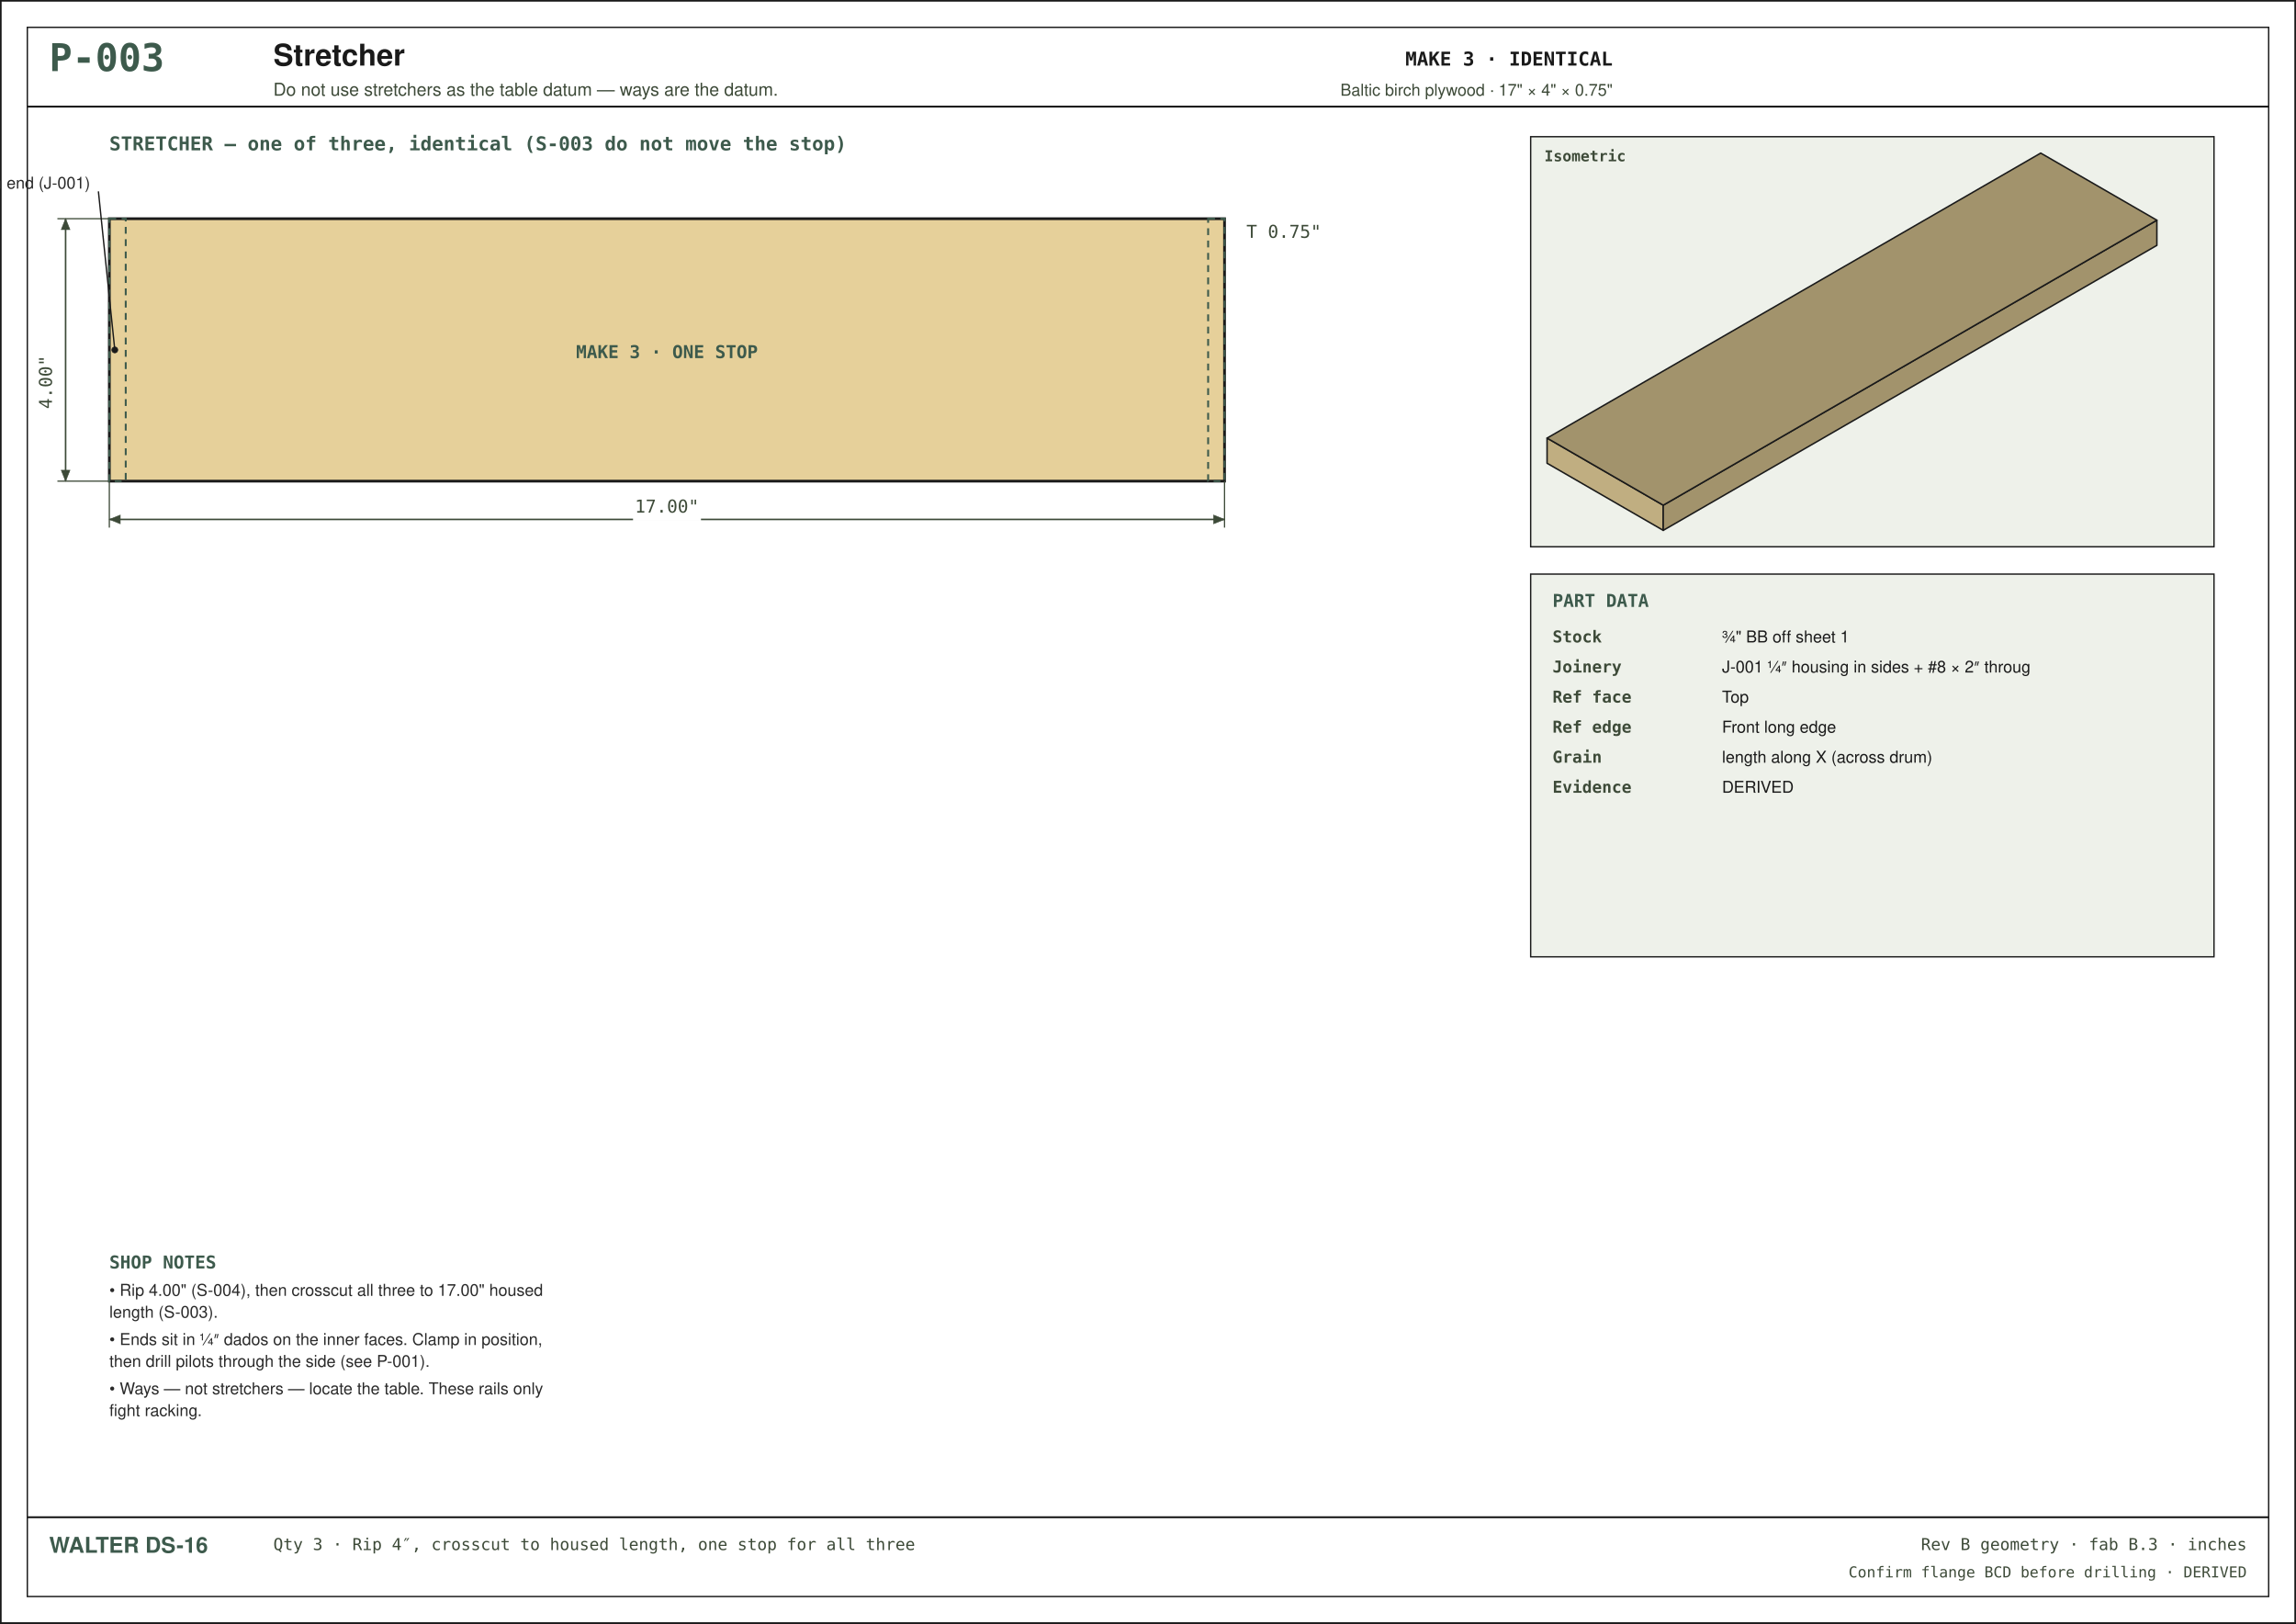
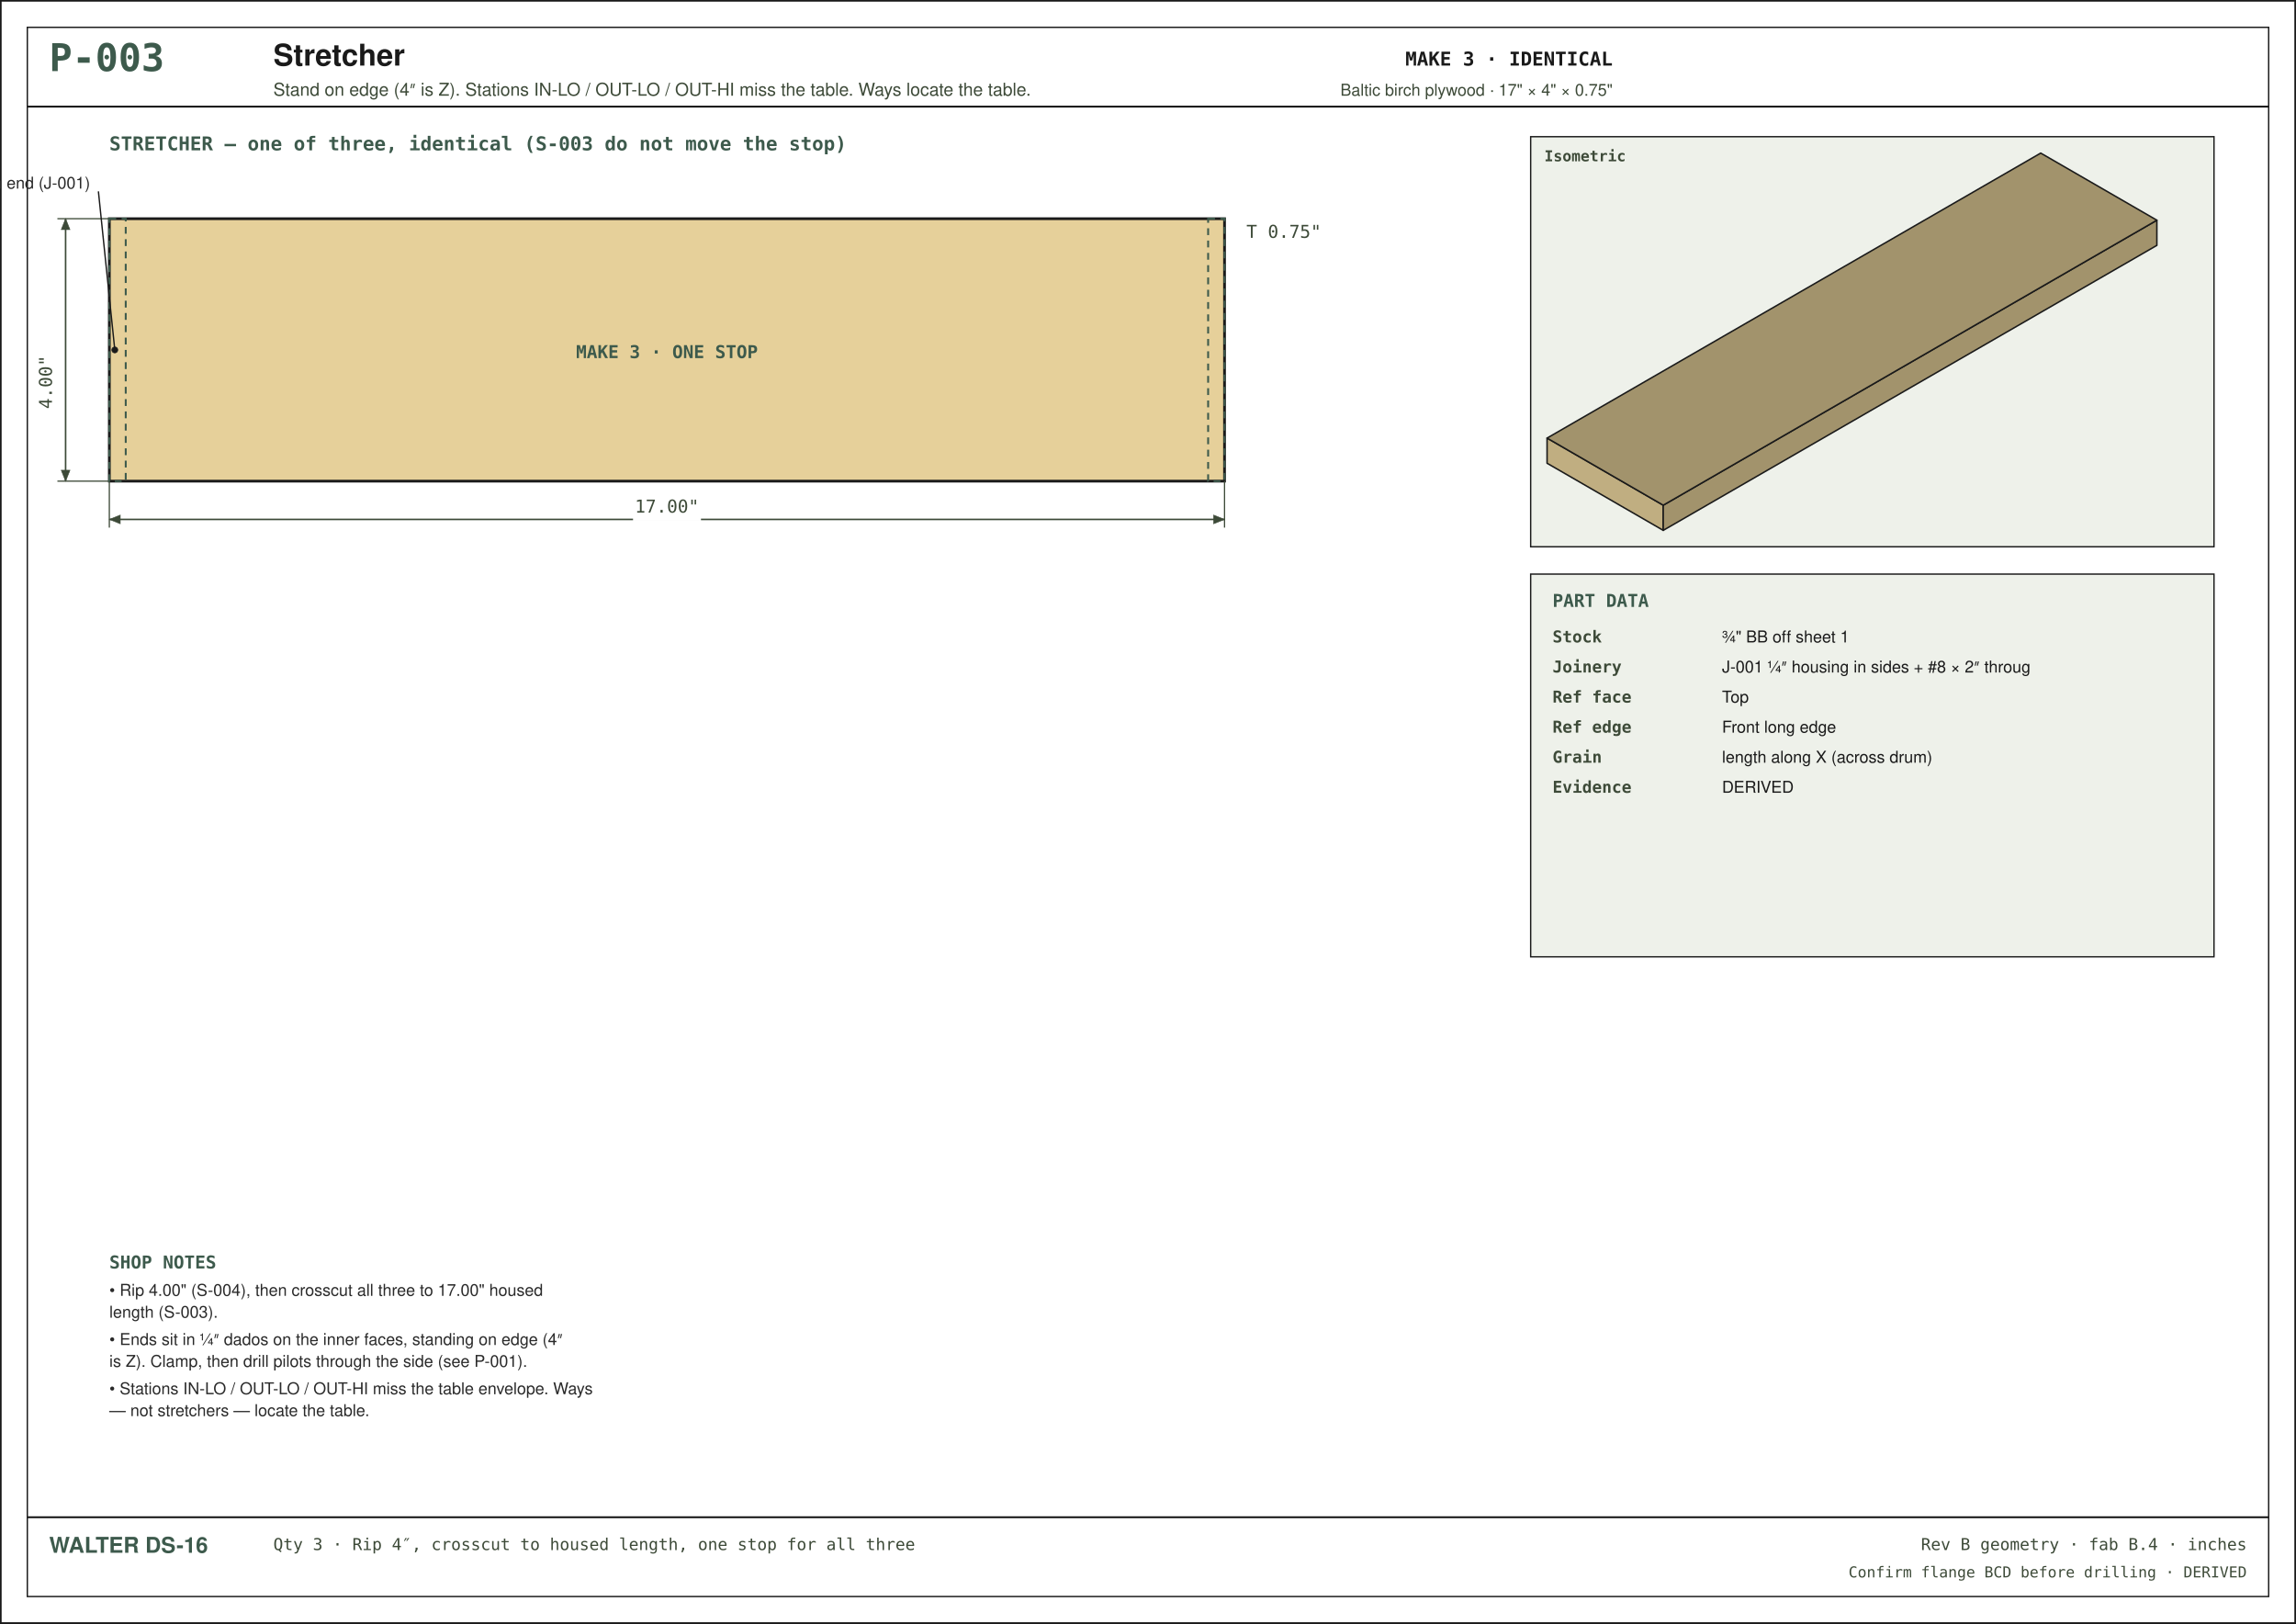
<svg xmlns="http://www.w3.org/2000/svg" width="1680" height="1188" viewBox="0 0 1680 1188">
  <rect x="0.0" y="0.0" width="1680.0" height="1188.0" fill="#ffffff" stroke="#1a1a1a" stroke-width="2.4" />
  <rect x="20.0" y="20.0" width="1640.0" height="1148.0" fill="none" stroke="#1a1a1a" stroke-width="1.0" />
  <line x1="20.0" y1="78.0" x2="1660.0" y2="78.0" stroke="#1a1a1a" stroke-width="1.4" />
  <line x1="20.0" y1="1110.0" x2="1660.0" y2="1110.0" stroke="#1a1a1a" stroke-width="1.4" />
  <text x="36.0" y="52.0" font-family="IBM Plex Mono, Menlo, monospace" font-size="28" fill="#3d5a4c" text-anchor="start" font-weight="600">P-003</text>
  <text x="200.0" y="48.0" font-family="Libre Franklin, Helvetica, Arial, sans-serif" font-size="22" fill="#1a1a1a" text-anchor="start" font-weight="600">Stretcher</text>
-   <text x="200.0" y="70.0" font-family="Libre Franklin, Helvetica, Arial, sans-serif" font-size="13" fill="#3d4a38" text-anchor="start">Do not use stretchers as the table datum — ways are the datum.</text>
+   <text x="200.0" y="70.0" font-family="Libre Franklin, Helvetica, Arial, sans-serif" font-size="13" fill="#3d4a38" text-anchor="start">Stand on edge (4″ is Z). Stations IN-LO / OUT-LO / OUT-HI miss the table. Ways locate the table.</text>
  <text x="1180.0" y="48.0" font-family="IBM Plex Mono, Menlo, monospace" font-size="14" fill="#1a1a1a" text-anchor="end" font-weight="600">MAKE 3  ·  IDENTICAL</text>
  <text x="1180.0" y="70.0" font-family="Libre Franklin, Helvetica, Arial, sans-serif" font-size="12" fill="#3d4a38" text-anchor="end">Baltic birch plywood  ·  17" × 4" × 0.75"</text>
  <text x="36.0" y="1136.0" font-family="Libre Franklin, Helvetica, Arial, sans-serif" font-size="16" fill="#3d5a4c" text-anchor="start" font-weight="600">WALTER DS-16</text>
  <text x="200.0" y="1134.0" font-family="IBM Plex Mono, Menlo, monospace" font-size="12" fill="#3d4a38" text-anchor="start">Qty 3  ·  Rip 4″, crosscut to housed length, one stop for all three</text>
-   <text x="1644.0" y="1134.0" font-family="IBM Plex Mono, Menlo, monospace" font-size="12" fill="#3d4a38" text-anchor="end">Rev B geometry · fab B.3 · inches</text>
+   <text x="1644.0" y="1134.0" font-family="IBM Plex Mono, Menlo, monospace" font-size="12" fill="#3d4a38" text-anchor="end">Rev B geometry · fab B.4 · inches</text>
  <text x="1644.0" y="1154.0" font-family="IBM Plex Mono, Menlo, monospace" font-size="11" fill="#3d4a38" text-anchor="end">Confirm flange BCD before drilling · DERIVED</text>
  <text x="80.0" y="110.0" font-family="IBM Plex Mono, Menlo, monospace" font-size="14" fill="#3d5a4c" text-anchor="start" font-weight="600">STRETCHER — one of three, identical  (S-003 do not move the stop)</text>
  <rect x="80.0" y="160.0" width="816.0" height="192.0" fill="#e6d09a" stroke="#1a1a1a" stroke-width="2.0" />
  <line x1="80.0" y1="352.0" x2="80.0" y2="386.0" stroke="#3d4a38" stroke-width="0.9" />
  <line x1="896.0" y1="352.0" x2="896.0" y2="386.0" stroke="#3d4a38" stroke-width="0.9" />
  <line x1="80.0" y1="380.0" x2="896.0" y2="380.0" stroke="#3d4a38" stroke-width="1.15" />
  <polygon points="80.0,380.0 88.0,376.8 88.0,383.2" fill="#3d4a38" stroke="#3d4a38" stroke-width="0.4" />
  <polygon points="896.0,380.0 888.0,376.8 888.0,383.2" fill="#3d4a38" stroke="#3d4a38" stroke-width="0.4" />
  <rect x="463.2" y="363.0" width="49.7" height="18.0" fill="#ffffff" />
  <text x="488.0" y="375.0" font-family="IBM Plex Mono, Menlo, monospace" font-size="13" fill="#3d4a38" text-anchor="middle">17.00"</text>
  <line x1="80.0" y1="160.0" x2="42.0" y2="160.0" stroke="#3d4a38" stroke-width="0.9" />
  <line x1="80.0" y1="352.0" x2="42.0" y2="352.0" stroke="#3d4a38" stroke-width="0.9" />
  <line x1="48.0" y1="160.0" x2="48.0" y2="352.0" stroke="#3d4a38" stroke-width="1.15" />
  <polygon points="48.0,160.0 44.8,168.0 51.2,168.0" fill="#3d4a38" stroke="#3d4a38" stroke-width="0.4" />
  <polygon points="48.0,352.0 44.8,344.0 51.2,344.0" fill="#3d4a38" stroke="#3d4a38" stroke-width="0.4" />
  <text x="38.0" y="260.0" font-family="IBM Plex Mono, Menlo, monospace" font-size="13" fill="#3d4a38" text-anchor="end" transform="rotate(-90 38.0 260.0)">4.00"</text>
  <text x="912.0" y="174.0" font-family="IBM Plex Mono, Menlo, monospace" font-size="13" fill="#3d4a38" text-anchor="start">T 0.75"</text>
  <rect x="80.0" y="160.0" width="12.0" height="192.0" fill="none" stroke="#3d5a4c" stroke-width="1.4" stroke-dasharray="5 4" />
  <rect x="884.0" y="160.0" width="12.0" height="192.0" fill="none" stroke="#3d5a4c" stroke-width="1.4" stroke-dasharray="5 4" />
  <line x1="84.0" y1="256.0" x2="72.0" y2="140.0" stroke="#1a1a1a" stroke-width="1.0" />
  <circle cx="84.0" cy="256.0" r="2.2" fill="#1a1a1a" stroke="#1a1a1a" stroke-width="0.5" />
  <text x="66.0" y="138.0" font-family="Libre Franklin, Helvetica, Arial, sans-serif" font-size="12" fill="#2a2a2a" text-anchor="end">Housed 0.25" each end (J-001)</text>
  <text x="488.0" y="262.0" font-family="IBM Plex Mono, Menlo, monospace" font-size="13" fill="#3d5a4c" text-anchor="middle" font-weight="600">MAKE 3  ·  ONE STOP</text>
  <rect x="1120.0" y="100.0" width="500.0" height="300.0" fill="#eef1ea" stroke="#1a1a1a" stroke-width="1.0" />
  <g stroke="#1a1a1a" stroke-width="1.1" stroke-linejoin="round">
    <polygon points="1132.0,338.9 1217.0,388.0 1217.0,369.6 1132.0,320.5" fill="#c0ae81" />
    <polygon points="1217.0,388.0 1578.2,179.5 1578.2,161.1 1217.0,369.6" fill="#a2936c" />
    <polygon points="1217.0,369.6 1578.2,161.1 1493.2,112.0 1132.0,320.5" fill="#a2936c" />
  </g>
  <text x="1130.0" y="118.0" font-family="IBM Plex Mono, Menlo, monospace" font-size="11" fill="#3d4a38" text-anchor="start" font-weight="600">Isometric</text>
  <rect x="1120.0" y="420.0" width="500.0" height="280.0" fill="#eef1ea" stroke="#1a1a1a" stroke-width="1.0" />
  <text x="1136.0" y="444.0" font-family="IBM Plex Mono, Menlo, monospace" font-size="13" fill="#3d5a4c" text-anchor="start" font-weight="600">PART DATA</text>
  <text x="1136.0" y="470.0" font-family="IBM Plex Mono, Menlo, monospace" font-size="12" fill="#3d4a38" text-anchor="start" font-weight="600">Stock</text>
  <text x="1260.0" y="470.0" font-family="Libre Franklin, Helvetica, Arial, sans-serif" font-size="12" fill="#1a1a1a" text-anchor="start">¾" BB off sheet 1</text>
  <text x="1136.0" y="492.0" font-family="IBM Plex Mono, Menlo, monospace" font-size="12" fill="#3d4a38" text-anchor="start" font-weight="600">Joinery</text>
  <text x="1260.0" y="492.0" font-family="Libre Franklin, Helvetica, Arial, sans-serif" font-size="12" fill="#1a1a1a" text-anchor="start">J-001 ¼″ housing in sides + #8 × 2″ throug</text>
  <text x="1136.0" y="514.0" font-family="IBM Plex Mono, Menlo, monospace" font-size="12" fill="#3d4a38" text-anchor="start" font-weight="600">Ref face</text>
  <text x="1260.0" y="514.0" font-family="Libre Franklin, Helvetica, Arial, sans-serif" font-size="12" fill="#1a1a1a" text-anchor="start">Top</text>
  <text x="1136.0" y="536.0" font-family="IBM Plex Mono, Menlo, monospace" font-size="12" fill="#3d4a38" text-anchor="start" font-weight="600">Ref edge</text>
  <text x="1260.0" y="536.0" font-family="Libre Franklin, Helvetica, Arial, sans-serif" font-size="12" fill="#1a1a1a" text-anchor="start">Front long edge</text>
  <text x="1136.0" y="558.0" font-family="IBM Plex Mono, Menlo, monospace" font-size="12" fill="#3d4a38" text-anchor="start" font-weight="600">Grain</text>
  <text x="1260.0" y="558.0" font-family="Libre Franklin, Helvetica, Arial, sans-serif" font-size="12" fill="#1a1a1a" text-anchor="start">length along X (across drum)</text>
  <text x="1136.0" y="580.0" font-family="IBM Plex Mono, Menlo, monospace" font-size="12" fill="#3d4a38" text-anchor="start" font-weight="600">Evidence</text>
  <text x="1260.0" y="580.0" font-family="Libre Franklin, Helvetica, Arial, sans-serif" font-size="12" fill="#1a1a1a" text-anchor="start">DERIVED</text>
  <text x="80.0" y="928.0" font-family="IBM Plex Mono, Menlo, monospace" font-size="13" fill="#3d5a4c" text-anchor="start" font-weight="600">SHOP NOTES</text>
  <text x="80.0" y="948.0" font-family="Libre Franklin, Helvetica, Arial, sans-serif" font-size="12" fill="#2a2a2a" text-anchor="start">• Rip 4.00" (S-004), then crosscut all three to 17.00" housed</text>
  <text x="80.0" y="964.0" font-family="Libre Franklin, Helvetica, Arial, sans-serif" font-size="12" fill="#2a2a2a" text-anchor="start">  length (S-003).</text>
-   <text x="80.0" y="984.0" font-family="Libre Franklin, Helvetica, Arial, sans-serif" font-size="12" fill="#2a2a2a" text-anchor="start">• Ends sit in ¼″ dados on the inner faces. Clamp in position,</text>
-   <text x="80.0" y="1000.0" font-family="Libre Franklin, Helvetica, Arial, sans-serif" font-size="12" fill="#2a2a2a" text-anchor="start">  then drill pilots through the side (see P-001).</text>
-   <text x="80.0" y="1020.0" font-family="Libre Franklin, Helvetica, Arial, sans-serif" font-size="12" fill="#2a2a2a" text-anchor="start">• Ways — not stretchers — locate the table. These rails only</text>
-   <text x="80.0" y="1036.0" font-family="Libre Franklin, Helvetica, Arial, sans-serif" font-size="12" fill="#2a2a2a" text-anchor="start">  fight racking.</text>
+   <text x="80.0" y="984.0" font-family="Libre Franklin, Helvetica, Arial, sans-serif" font-size="12" fill="#2a2a2a" text-anchor="start">• Ends sit in ¼″ dados on the inner faces, standing on edge (4″</text>
+   <text x="80.0" y="1000.0" font-family="Libre Franklin, Helvetica, Arial, sans-serif" font-size="12" fill="#2a2a2a" text-anchor="start">  is Z). Clamp, then drill pilots through the side (see P-001).</text>
+   <text x="80.0" y="1020.0" font-family="Libre Franklin, Helvetica, Arial, sans-serif" font-size="12" fill="#2a2a2a" text-anchor="start">• Stations IN-LO / OUT-LO / OUT-HI miss the table envelope. Ways</text>
+   <text x="80.0" y="1036.0" font-family="Libre Franklin, Helvetica, Arial, sans-serif" font-size="12" fill="#2a2a2a" text-anchor="start">  — not stretchers — locate the table.</text>
</svg>
